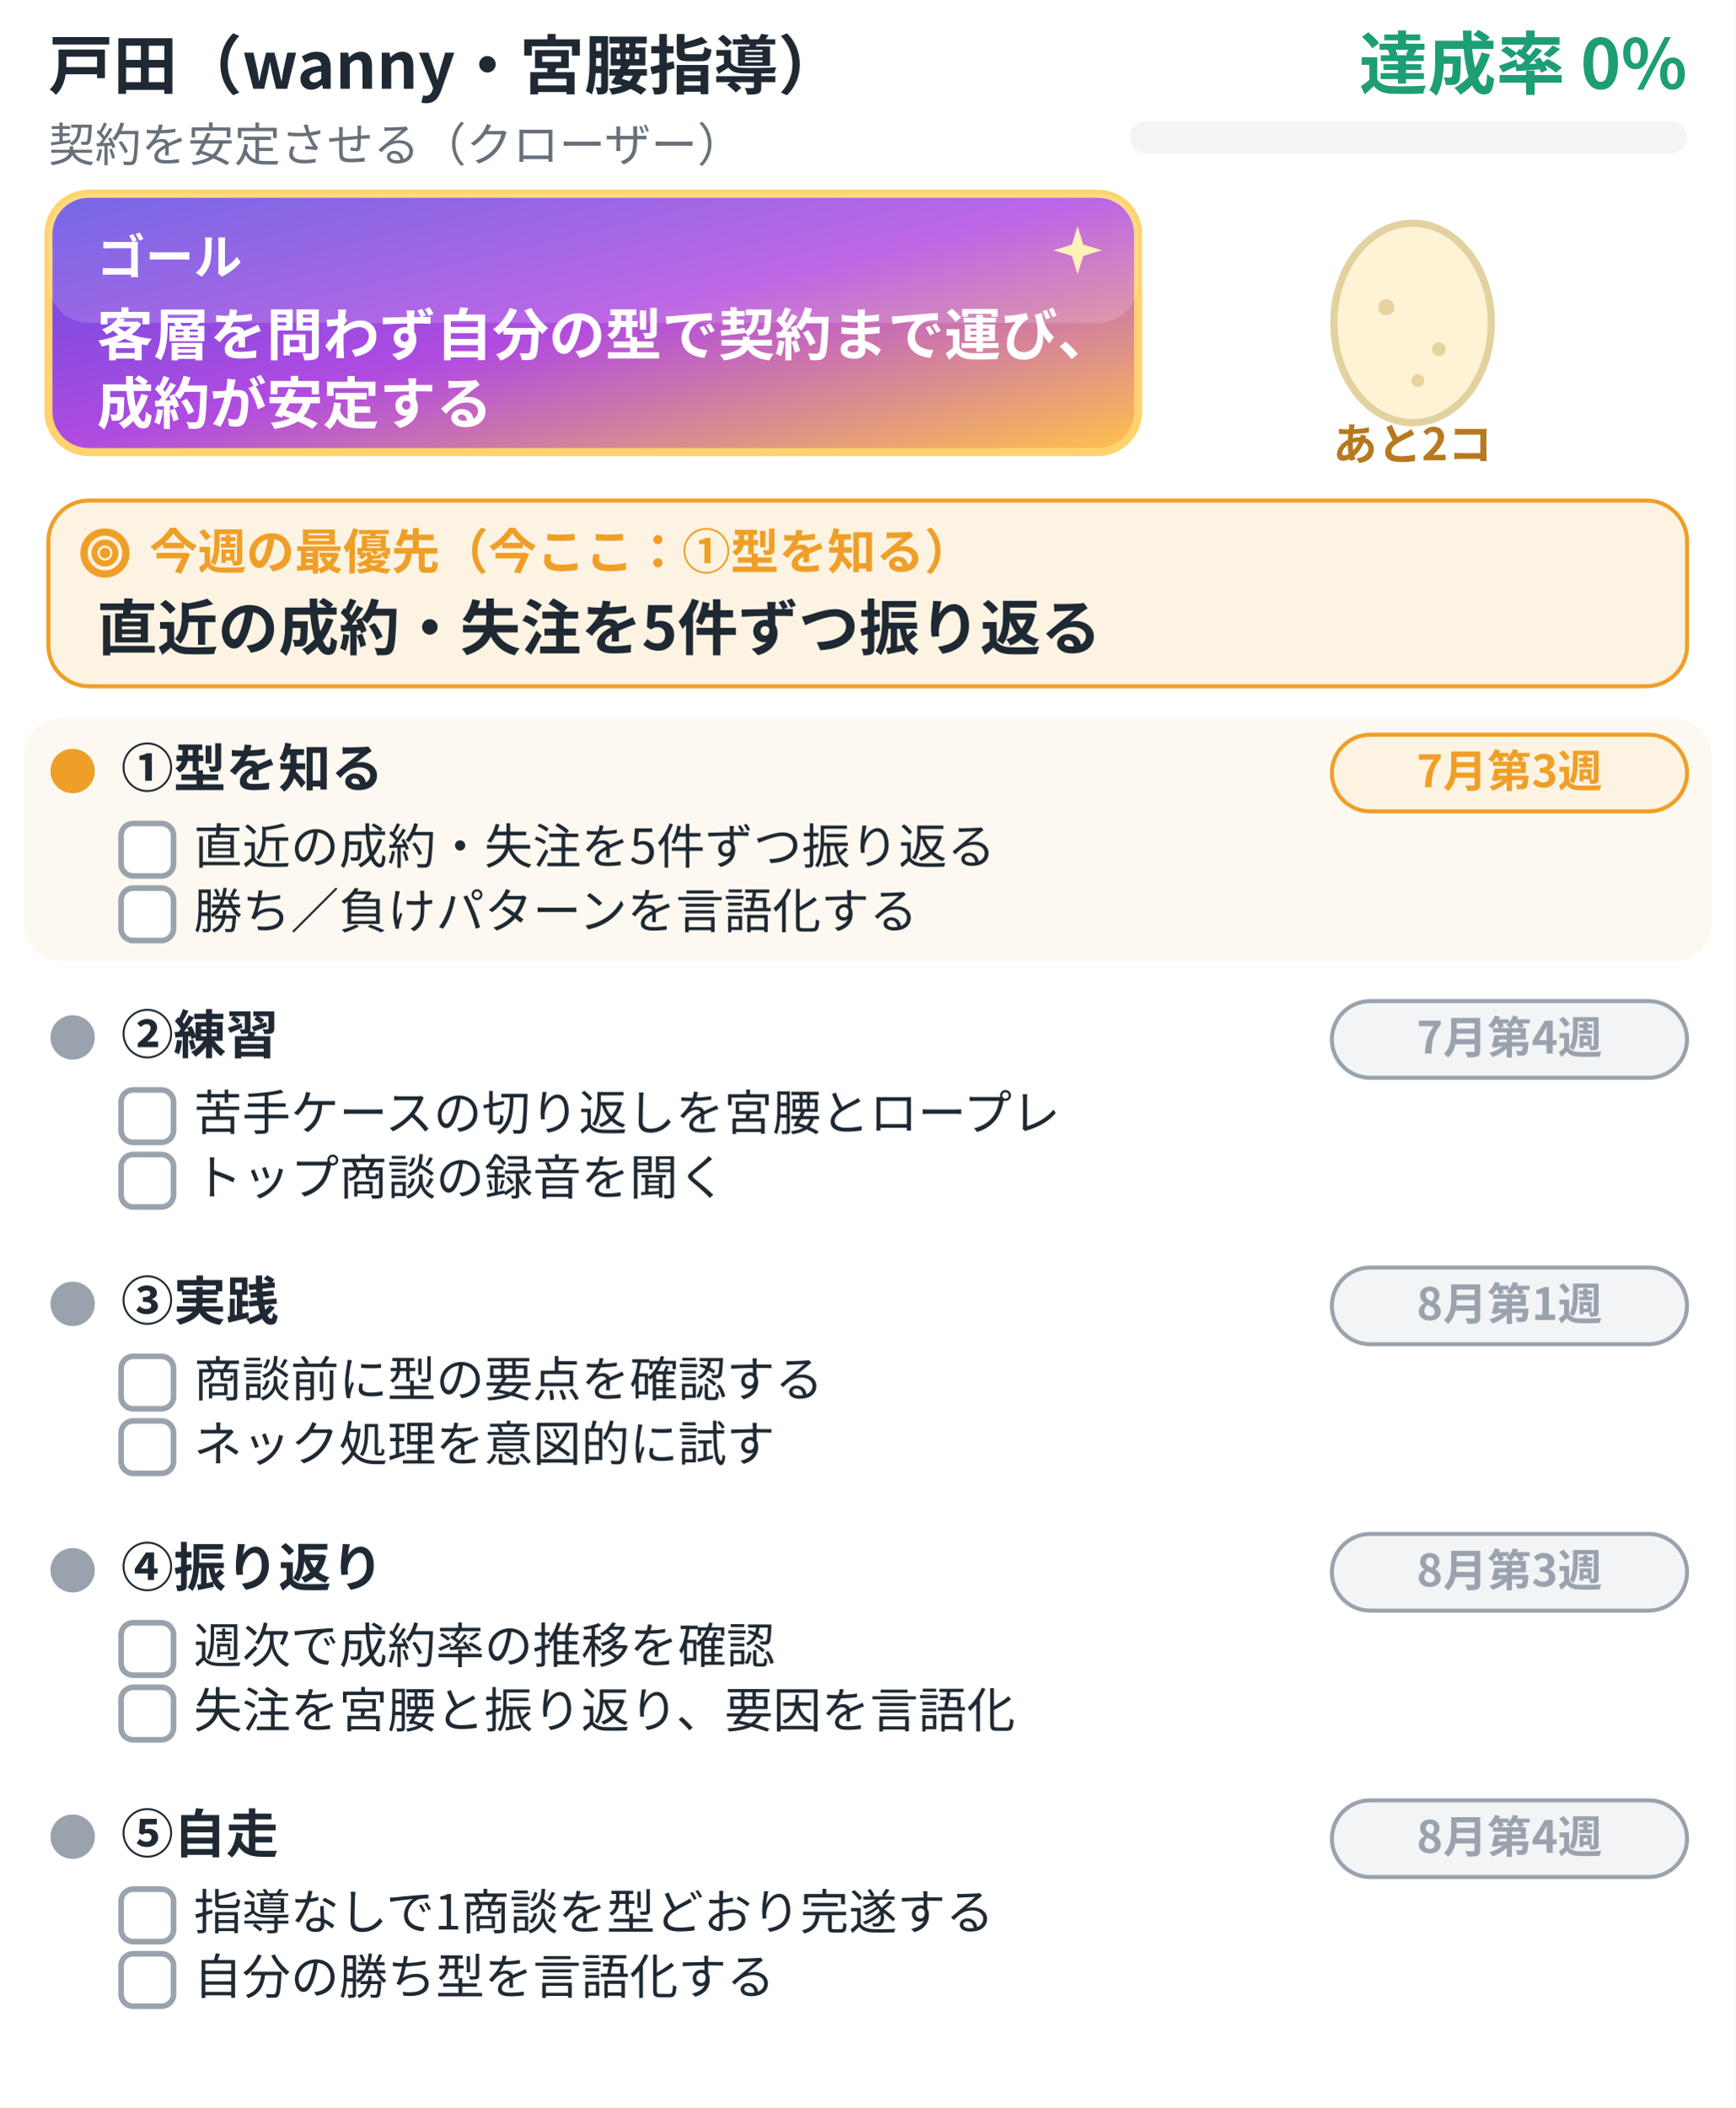
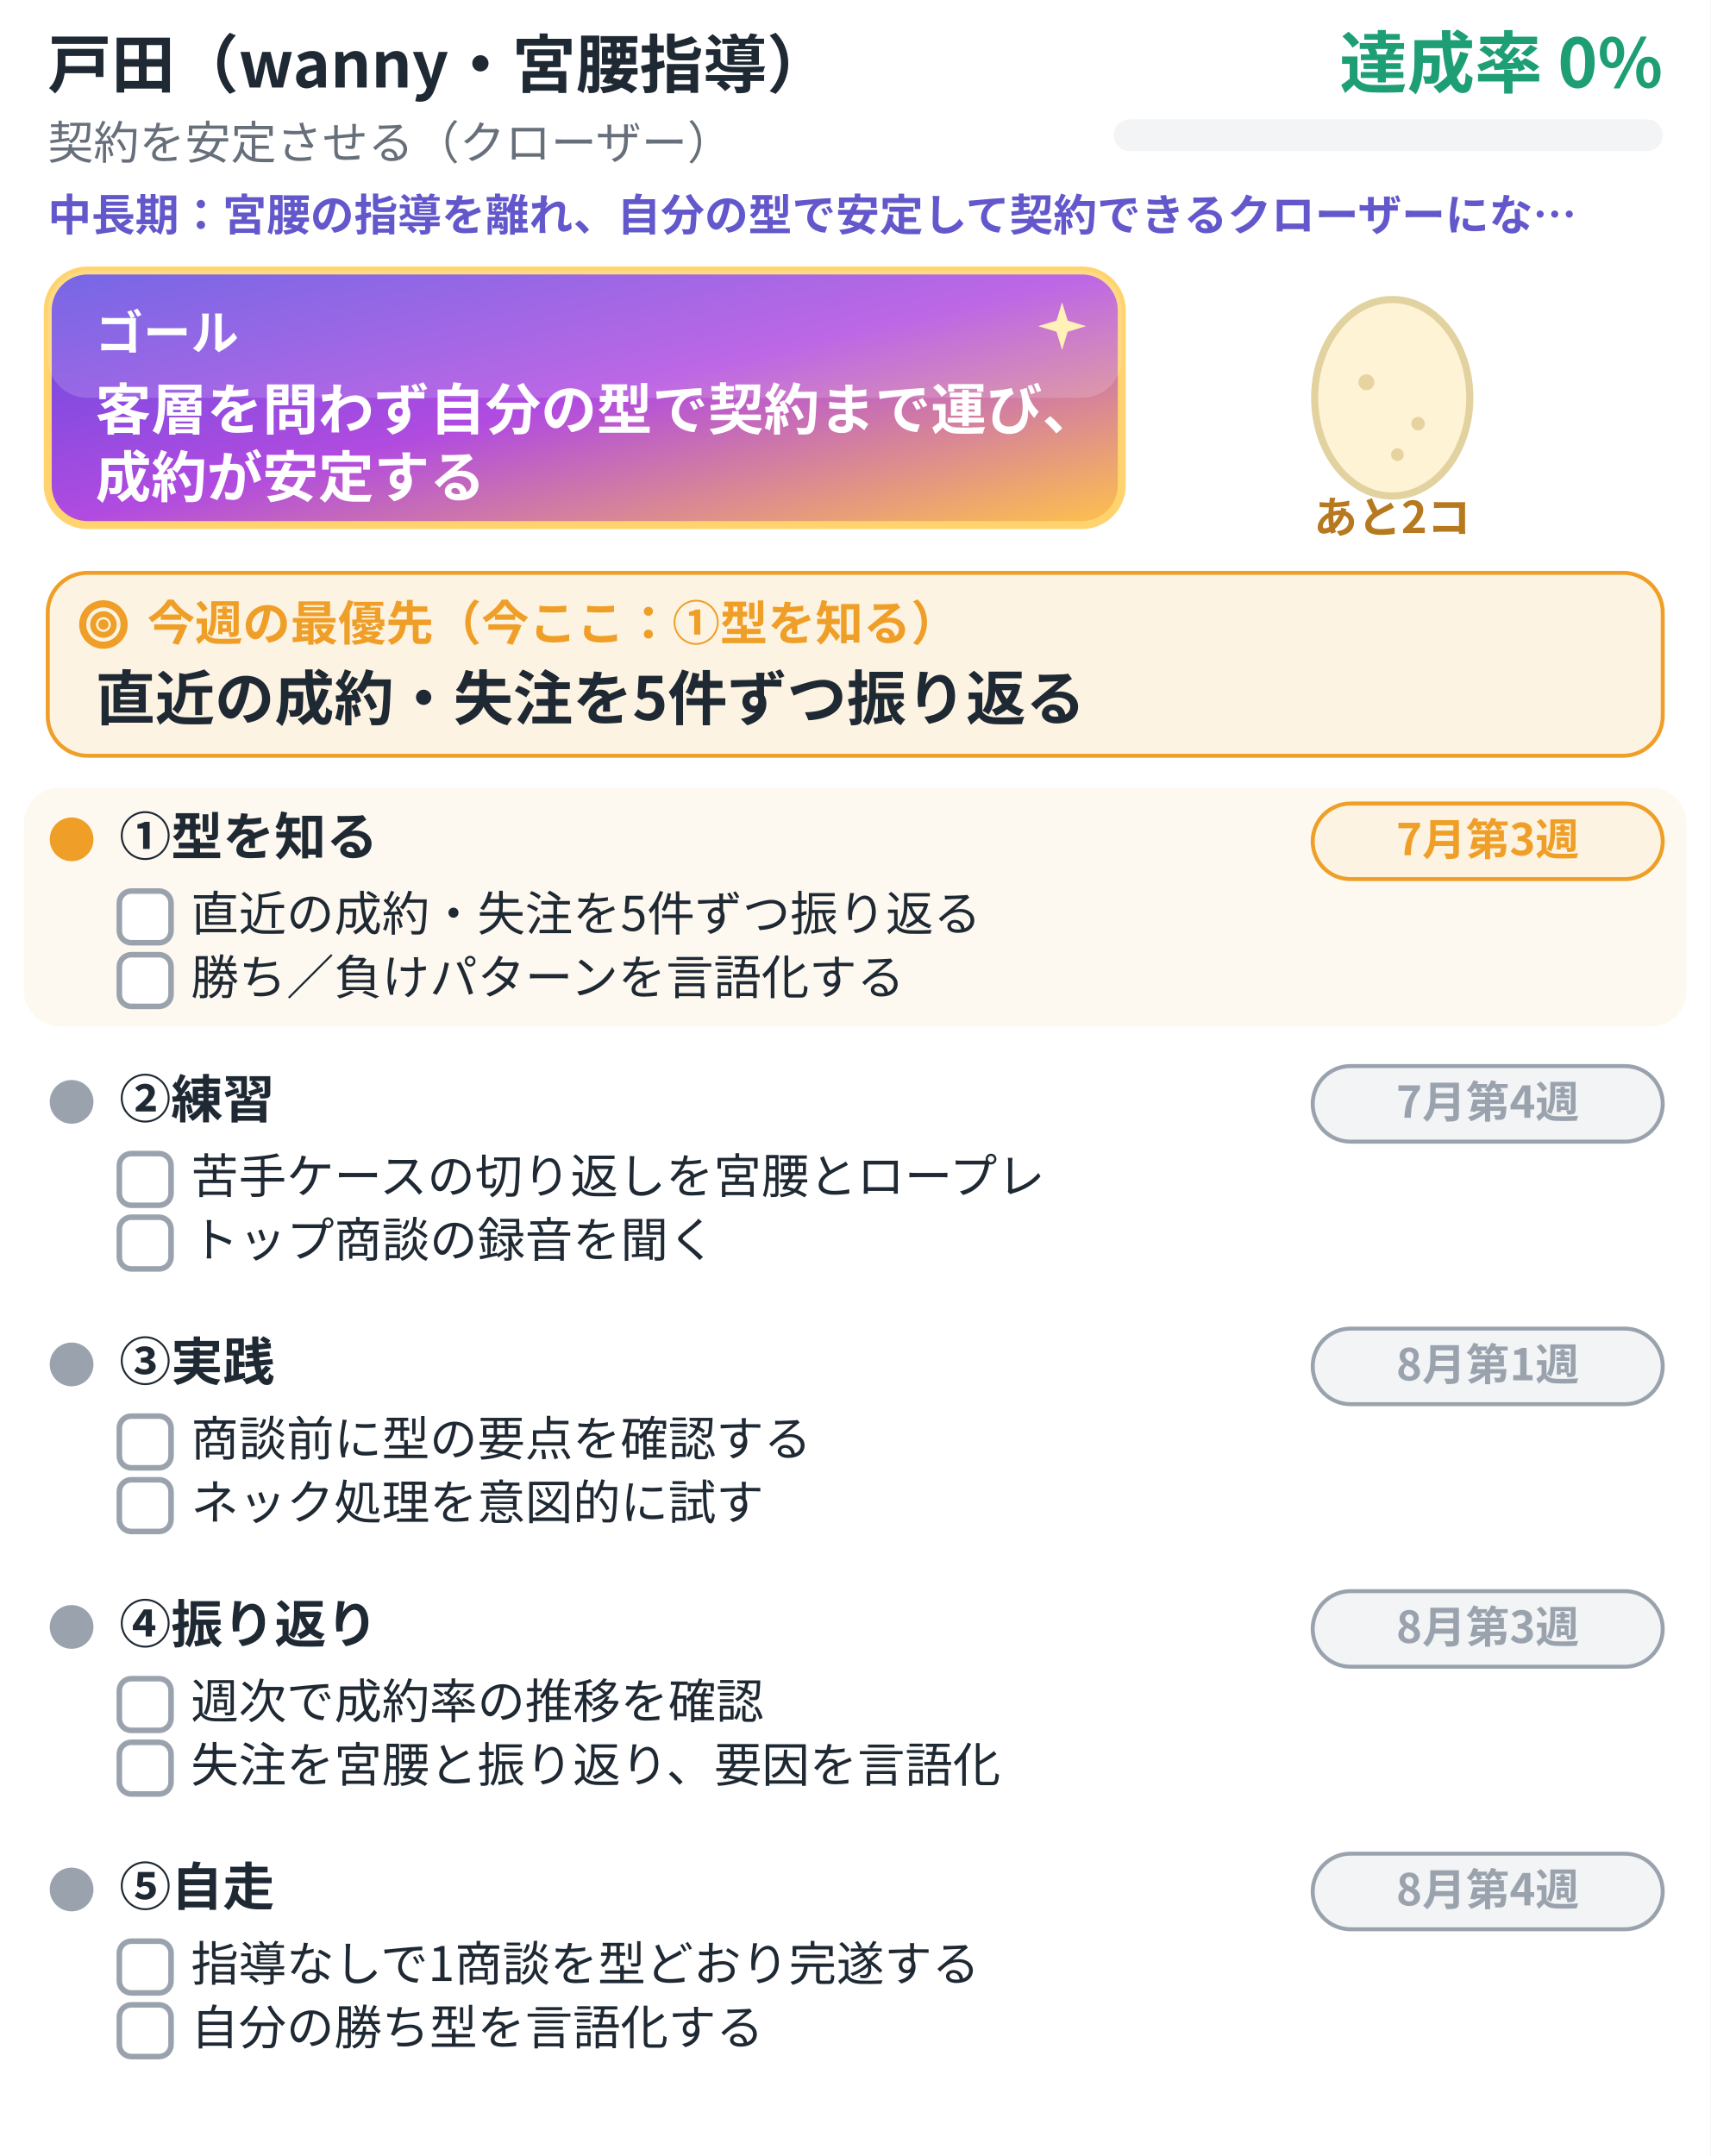
- <svg xmlns="http://www.w3.org/2000/svg" viewBox="0 0 430 522" font-family="Hiragino Sans, 'Noto Sans CJK JP', 'Yu Gothic', sans-serif" width="430" height="522">
+ <svg xmlns="http://www.w3.org/2000/svg" viewBox="0 0 430 542" font-family="Hiragino Sans, 'Noto Sans CJK JP', 'Yu Gothic', sans-serif" width="430" height="542">
  <defs>
    <linearGradient id="goalGrad" x1="0" y1="0" x2="1" y2="1">
      <stop offset="0" stop-color="#5B4BE0" />
      <stop offset="0.5" stop-color="#B14BE0" />
      <stop offset="1" stop-color="#FFC24B" />
    </linearGradient>
    <linearGradient id="phx" x1="0" y1="0" x2="0" y2="1">
      <stop offset="0" stop-color="#FFE259" />
      <stop offset="0.5" stop-color="#FF9A00" />
      <stop offset="1" stop-color="#FF3D00" />
    </linearGradient>
    <linearGradient id="phx2" x1="0" y1="0" x2="0" y2="1">
      <stop offset="0" stop-color="#FFF0A0" />
      <stop offset="1" stop-color="#FF7A00" />
    </linearGradient>
    <linearGradient id="hen" x1="0" y1="0" x2="1" y2="1">
      <stop offset="0" stop-color="#37C9B0" />
      <stop offset="0.6" stop-color="#3DA0E8" />
      <stop offset="1" stop-color="#7A5BE0" />
    </linearGradient>
    <linearGradient id="pcock" x1="0" y1="0" x2="0" y2="1">
      <stop offset="0" stop-color="#2BD0C0" />
      <stop offset="0.55" stop-color="#2E8FD0" />
      <stop offset="1" stop-color="#2E4BB0" />
    </linearGradient>
    <linearGradient id="gold" x1="0" y1="0" x2="0" y2="1">
      <stop offset="0" stop-color="#FFF0A8" />
      <stop offset="0.5" stop-color="#F2C230" />
      <stop offset="1" stop-color="#C8901A" />
    </linearGradient>
  </defs>
-   <rect x="0" y="0" width="430" height="522" fill="#fff" />
+   <rect x="0" y="0" width="430" height="542" fill="#fff" />
  <text x="12" y="22" font-size="16" font-weight="700" fill="#1F2933">戸田（wanny・宮腰指導）</text>
  <text x="12" y="40" font-size="11.5" fill="#67707A">契約を安定させる（クローザー）</text>
+   <text x="12" y="58" font-size="11" font-weight="700" fill="#6357CC">中長期：宮腰の指導を離れ、自分の型で安定して契約できるクローザーにな…</text>
  <text x="418" y="22" text-anchor="end" font-size="17" font-weight="700" fill="#1D9E75">達成率 0%</text>
  <rect x="280" y="30" width="138" height="8" rx="4" fill="#F2F4F6" />
  <rect x="280" y="30" width="0" height="8" rx="4" fill="#1D9E75" />
-   <rect x="12" y="48" width="270" height="64" rx="10" fill="url(#goalGrad)" stroke="#FFD36E" stroke-width="2" />
-   <rect x="12" y="48" width="270" height="32.0" rx="10" fill="#fff" opacity="0.16" />
-   <text x="24" y="68" font-size="12" font-weight="700" fill="#fff">ゴール</text>
-   <polygon points="267.0,56.0 268.4,60.6 273.0,62.0 268.4,63.4 267.0,68.0 265.6,63.4 261.0,62.0 265.6,60.6" fill="#FFF1B8" />
-   <text x="24" y="88" font-size="14" font-weight="600" fill="#fff">客層を問わず自分の型で契約まで運び、</text>
-   <text x="24" y="105" font-size="14" font-weight="600" fill="#fff">成約が安定する</text>
-   <ellipse cx="350.0" cy="80.0" rx="19.5" ry="24.7" fill="#FFF3D6" />
-   <ellipse cx="350.0" cy="80.0" rx="19.5" ry="24.7" fill="none" stroke="#E2D2A0" stroke-width="1.8" />
-   <circle cx="343.5" cy="76.1" r="2.0" fill="#E6D3A0" />
-   <circle cx="356.5" cy="86.5" r="1.7" fill="#E6D3A0" />
-   <circle cx="351.3" cy="94.3" r="1.6" fill="#E6D3A0" />
-   <text x="350" y="114" text-anchor="middle" font-size="11" font-weight="700" fill="#B7791F">あと2コ</text>
-   <rect x="12" y="124" width="406" height="46" rx="10" fill="#FDF3E2" stroke="#EF9F27" />
-   <circle cx="26" cy="137" r="5.2" fill="none" stroke="#EF9F27" stroke-width="1.8" />
-   <circle cx="26" cy="137" r="2.6" fill="none" stroke="#EF9F27" stroke-width="1.5" />
-   <circle cx="26" cy="137" r="1.3" fill="#EF9F27" />
-   <text x="37" y="141" font-size="12" font-weight="700" fill="#EF9F27">今週の最優先（今ここ：①型を知る）</text>
-   <text x="24" y="161" font-size="15" font-weight="700" fill="#1F2933">直近の成約・失注を5件ずつ振り返る</text>
-   <rect x="6" y="178" width="418" height="60" rx="9" fill="#FDF3E2" opacity="0.5" />
-   <circle cx="18" cy="191" r="5.5" fill="#EF9F27" />
-   <text x="30" y="195" font-size="13" font-weight="700" fill="#1F2933">①型を知る</text>
-   <rect x="330" y="182" width="88" height="19" rx="9.5" fill="#FDF3E2" stroke="#EF9F27" />
-   <text x="374" y="195" text-anchor="middle" font-size="11" font-weight="700" fill="#EF9F27">7月第3週</text>
-   <rect x="30" y="204" width="13" height="13" rx="3" fill="#fff" stroke="#9AA3AD" stroke-width="1.4" />
-   <text x="48" y="214" font-size="12" fill="#1F2933">直近の成約・失注を5件ずつ振り返る</text>
-   <rect x="30" y="220" width="13" height="13" rx="3" fill="#fff" stroke="#9AA3AD" stroke-width="1.4" />
-   <text x="48" y="230" font-size="12" fill="#1F2933">勝ち／負けパターンを言語化する</text>
-   <circle cx="18" cy="257" r="5.5" fill="#9AA3AD" />
-   <text x="30" y="261" font-size="13" font-weight="700" fill="#1F2933">②練習</text>
-   <rect x="330" y="248" width="88" height="19" rx="9.5" fill="#F2F4F6" stroke="#9AA3AD" />
-   <text x="374" y="261" text-anchor="middle" font-size="11" font-weight="700" fill="#9AA3AD">7月第4週</text>
-   <rect x="30" y="270" width="13" height="13" rx="3" fill="#fff" stroke="#9AA3AD" stroke-width="1.4" />
-   <text x="48" y="280" font-size="12" fill="#1F2933">苦手ケースの切り返しを宮腰とロープレ</text>
-   <rect x="30" y="286" width="13" height="13" rx="3" fill="#fff" stroke="#9AA3AD" stroke-width="1.4" />
-   <text x="48" y="296" font-size="12" fill="#1F2933">トップ商談の録音を聞く</text>
-   <circle cx="18" cy="323" r="5.5" fill="#9AA3AD" />
-   <text x="30" y="327" font-size="13" font-weight="700" fill="#1F2933">③実践</text>
-   <rect x="330" y="314" width="88" height="19" rx="9.5" fill="#F2F4F6" stroke="#9AA3AD" />
-   <text x="374" y="327" text-anchor="middle" font-size="11" font-weight="700" fill="#9AA3AD">8月第1週</text>
-   <rect x="30" y="336" width="13" height="13" rx="3" fill="#fff" stroke="#9AA3AD" stroke-width="1.4" />
-   <text x="48" y="346" font-size="12" fill="#1F2933">商談前に型の要点を確認する</text>
-   <rect x="30" y="352" width="13" height="13" rx="3" fill="#fff" stroke="#9AA3AD" stroke-width="1.4" />
-   <text x="48" y="362" font-size="12" fill="#1F2933">ネック処理を意図的に試す</text>
-   <circle cx="18" cy="389" r="5.5" fill="#9AA3AD" />
-   <text x="30" y="393" font-size="13" font-weight="700" fill="#1F2933">④振り返り</text>
-   <rect x="330" y="380" width="88" height="19" rx="9.5" fill="#F2F4F6" stroke="#9AA3AD" />
-   <text x="374" y="393" text-anchor="middle" font-size="11" font-weight="700" fill="#9AA3AD">8月第3週</text>
-   <rect x="30" y="402" width="13" height="13" rx="3" fill="#fff" stroke="#9AA3AD" stroke-width="1.4" />
-   <text x="48" y="412" font-size="12" fill="#1F2933">週次で成約率の推移を確認</text>
-   <rect x="30" y="418" width="13" height="13" rx="3" fill="#fff" stroke="#9AA3AD" stroke-width="1.4" />
-   <text x="48" y="428" font-size="12" fill="#1F2933">失注を宮腰と振り返り、要因を言語化</text>
-   <circle cx="18" cy="455" r="5.5" fill="#9AA3AD" />
-   <text x="30" y="459" font-size="13" font-weight="700" fill="#1F2933">⑤自走</text>
-   <rect x="330" y="446" width="88" height="19" rx="9.5" fill="#F2F4F6" stroke="#9AA3AD" />
-   <text x="374" y="459" text-anchor="middle" font-size="11" font-weight="700" fill="#9AA3AD">8月第4週</text>
-   <rect x="30" y="468" width="13" height="13" rx="3" fill="#fff" stroke="#9AA3AD" stroke-width="1.4" />
-   <text x="48" y="478" font-size="12" fill="#1F2933">指導なしで1商談を型どおり完遂する</text>
-   <rect x="30" y="484" width="13" height="13" rx="3" fill="#fff" stroke="#9AA3AD" stroke-width="1.4" />
-   <text x="48" y="494" font-size="12" fill="#1F2933">自分の勝ち型を言語化する</text>
+   <rect x="12" y="68" width="270" height="64" rx="10" fill="url(#goalGrad)" stroke="#FFD36E" stroke-width="2" />
+   <rect x="12" y="68" width="270" height="32.0" rx="10" fill="#fff" opacity="0.16" />
+   <text x="24" y="88" font-size="12" font-weight="700" fill="#fff">ゴール</text>
+   <polygon points="267.0,76.0 268.4,80.6 273.0,82.0 268.4,83.4 267.0,88.0 265.6,83.4 261.0,82.0 265.6,80.6" fill="#FFF1B8" />
+   <text x="24" y="108" font-size="14" font-weight="600" fill="#fff">客層を問わず自分の型で契約まで運び、</text>
+   <text x="24" y="125" font-size="14" font-weight="600" fill="#fff">成約が安定する</text>
+   <ellipse cx="350.0" cy="100.0" rx="19.5" ry="24.7" fill="#FFF3D6" />
+   <ellipse cx="350.0" cy="100.0" rx="19.5" ry="24.7" fill="none" stroke="#E2D2A0" stroke-width="1.8" />
+   <circle cx="343.5" cy="96.1" r="2.0" fill="#E6D3A0" />
+   <circle cx="356.5" cy="106.5" r="1.7" fill="#E6D3A0" />
+   <circle cx="351.3" cy="114.3" r="1.6" fill="#E6D3A0" />
+   <text x="350" y="134" text-anchor="middle" font-size="11" font-weight="700" fill="#B7791F">あと2コ</text>
+   <rect x="12" y="144" width="406" height="46" rx="10" fill="#FDF3E2" stroke="#EF9F27" />
+   <circle cx="26" cy="157" r="5.2" fill="none" stroke="#EF9F27" stroke-width="1.8" />
+   <circle cx="26" cy="157" r="2.6" fill="none" stroke="#EF9F27" stroke-width="1.5" />
+   <circle cx="26" cy="157" r="1.3" fill="#EF9F27" />
+   <text x="37" y="161" font-size="12" font-weight="700" fill="#EF9F27">今週の最優先（今ここ：①型を知る）</text>
+   <text x="24" y="181" font-size="15" font-weight="700" fill="#1F2933">直近の成約・失注を5件ずつ振り返る</text>
+   <rect x="6" y="198" width="418" height="60" rx="9" fill="#FDF3E2" opacity="0.5" />
+   <circle cx="18" cy="211" r="5.5" fill="#EF9F27" />
+   <text x="30" y="215" font-size="13" font-weight="700" fill="#1F2933">①型を知る</text>
+   <rect x="330" y="202" width="88" height="19" rx="9.5" fill="#FDF3E2" stroke="#EF9F27" />
+   <text x="374" y="215" text-anchor="middle" font-size="11" font-weight="700" fill="#EF9F27">7月第3週</text>
+   <rect x="30" y="224" width="13" height="13" rx="3" fill="#fff" stroke="#9AA3AD" stroke-width="1.4" />
+   <text x="48" y="234" font-size="12" fill="#1F2933">直近の成約・失注を5件ずつ振り返る</text>
+   <rect x="30" y="240" width="13" height="13" rx="3" fill="#fff" stroke="#9AA3AD" stroke-width="1.4" />
+   <text x="48" y="250" font-size="12" fill="#1F2933">勝ち／負けパターンを言語化する</text>
+   <circle cx="18" cy="277" r="5.5" fill="#9AA3AD" />
+   <text x="30" y="281" font-size="13" font-weight="700" fill="#1F2933">②練習</text>
+   <rect x="330" y="268" width="88" height="19" rx="9.5" fill="#F2F4F6" stroke="#9AA3AD" />
+   <text x="374" y="281" text-anchor="middle" font-size="11" font-weight="700" fill="#9AA3AD">7月第4週</text>
+   <rect x="30" y="290" width="13" height="13" rx="3" fill="#fff" stroke="#9AA3AD" stroke-width="1.4" />
+   <text x="48" y="300" font-size="12" fill="#1F2933">苦手ケースの切り返しを宮腰とロープレ</text>
+   <rect x="30" y="306" width="13" height="13" rx="3" fill="#fff" stroke="#9AA3AD" stroke-width="1.4" />
+   <text x="48" y="316" font-size="12" fill="#1F2933">トップ商談の録音を聞く</text>
+   <circle cx="18" cy="343" r="5.5" fill="#9AA3AD" />
+   <text x="30" y="347" font-size="13" font-weight="700" fill="#1F2933">③実践</text>
+   <rect x="330" y="334" width="88" height="19" rx="9.5" fill="#F2F4F6" stroke="#9AA3AD" />
+   <text x="374" y="347" text-anchor="middle" font-size="11" font-weight="700" fill="#9AA3AD">8月第1週</text>
+   <rect x="30" y="356" width="13" height="13" rx="3" fill="#fff" stroke="#9AA3AD" stroke-width="1.4" />
+   <text x="48" y="366" font-size="12" fill="#1F2933">商談前に型の要点を確認する</text>
+   <rect x="30" y="372" width="13" height="13" rx="3" fill="#fff" stroke="#9AA3AD" stroke-width="1.4" />
+   <text x="48" y="382" font-size="12" fill="#1F2933">ネック処理を意図的に試す</text>
+   <circle cx="18" cy="409" r="5.5" fill="#9AA3AD" />
+   <text x="30" y="413" font-size="13" font-weight="700" fill="#1F2933">④振り返り</text>
+   <rect x="330" y="400" width="88" height="19" rx="9.5" fill="#F2F4F6" stroke="#9AA3AD" />
+   <text x="374" y="413" text-anchor="middle" font-size="11" font-weight="700" fill="#9AA3AD">8月第3週</text>
+   <rect x="30" y="422" width="13" height="13" rx="3" fill="#fff" stroke="#9AA3AD" stroke-width="1.4" />
+   <text x="48" y="432" font-size="12" fill="#1F2933">週次で成約率の推移を確認</text>
+   <rect x="30" y="438" width="13" height="13" rx="3" fill="#fff" stroke="#9AA3AD" stroke-width="1.4" />
+   <text x="48" y="448" font-size="12" fill="#1F2933">失注を宮腰と振り返り、要因を言語化</text>
+   <circle cx="18" cy="475" r="5.5" fill="#9AA3AD" />
+   <text x="30" y="479" font-size="13" font-weight="700" fill="#1F2933">⑤自走</text>
+   <rect x="330" y="466" width="88" height="19" rx="9.5" fill="#F2F4F6" stroke="#9AA3AD" />
+   <text x="374" y="479" text-anchor="middle" font-size="11" font-weight="700" fill="#9AA3AD">8月第4週</text>
+   <rect x="30" y="488" width="13" height="13" rx="3" fill="#fff" stroke="#9AA3AD" stroke-width="1.4" />
+   <text x="48" y="498" font-size="12" fill="#1F2933">指導なしで1商談を型どおり完遂する</text>
+   <rect x="30" y="504" width="13" height="13" rx="3" fill="#fff" stroke="#9AA3AD" stroke-width="1.4" />
+   <text x="48" y="514" font-size="12" fill="#1F2933">自分の勝ち型を言語化する</text>
</svg>
